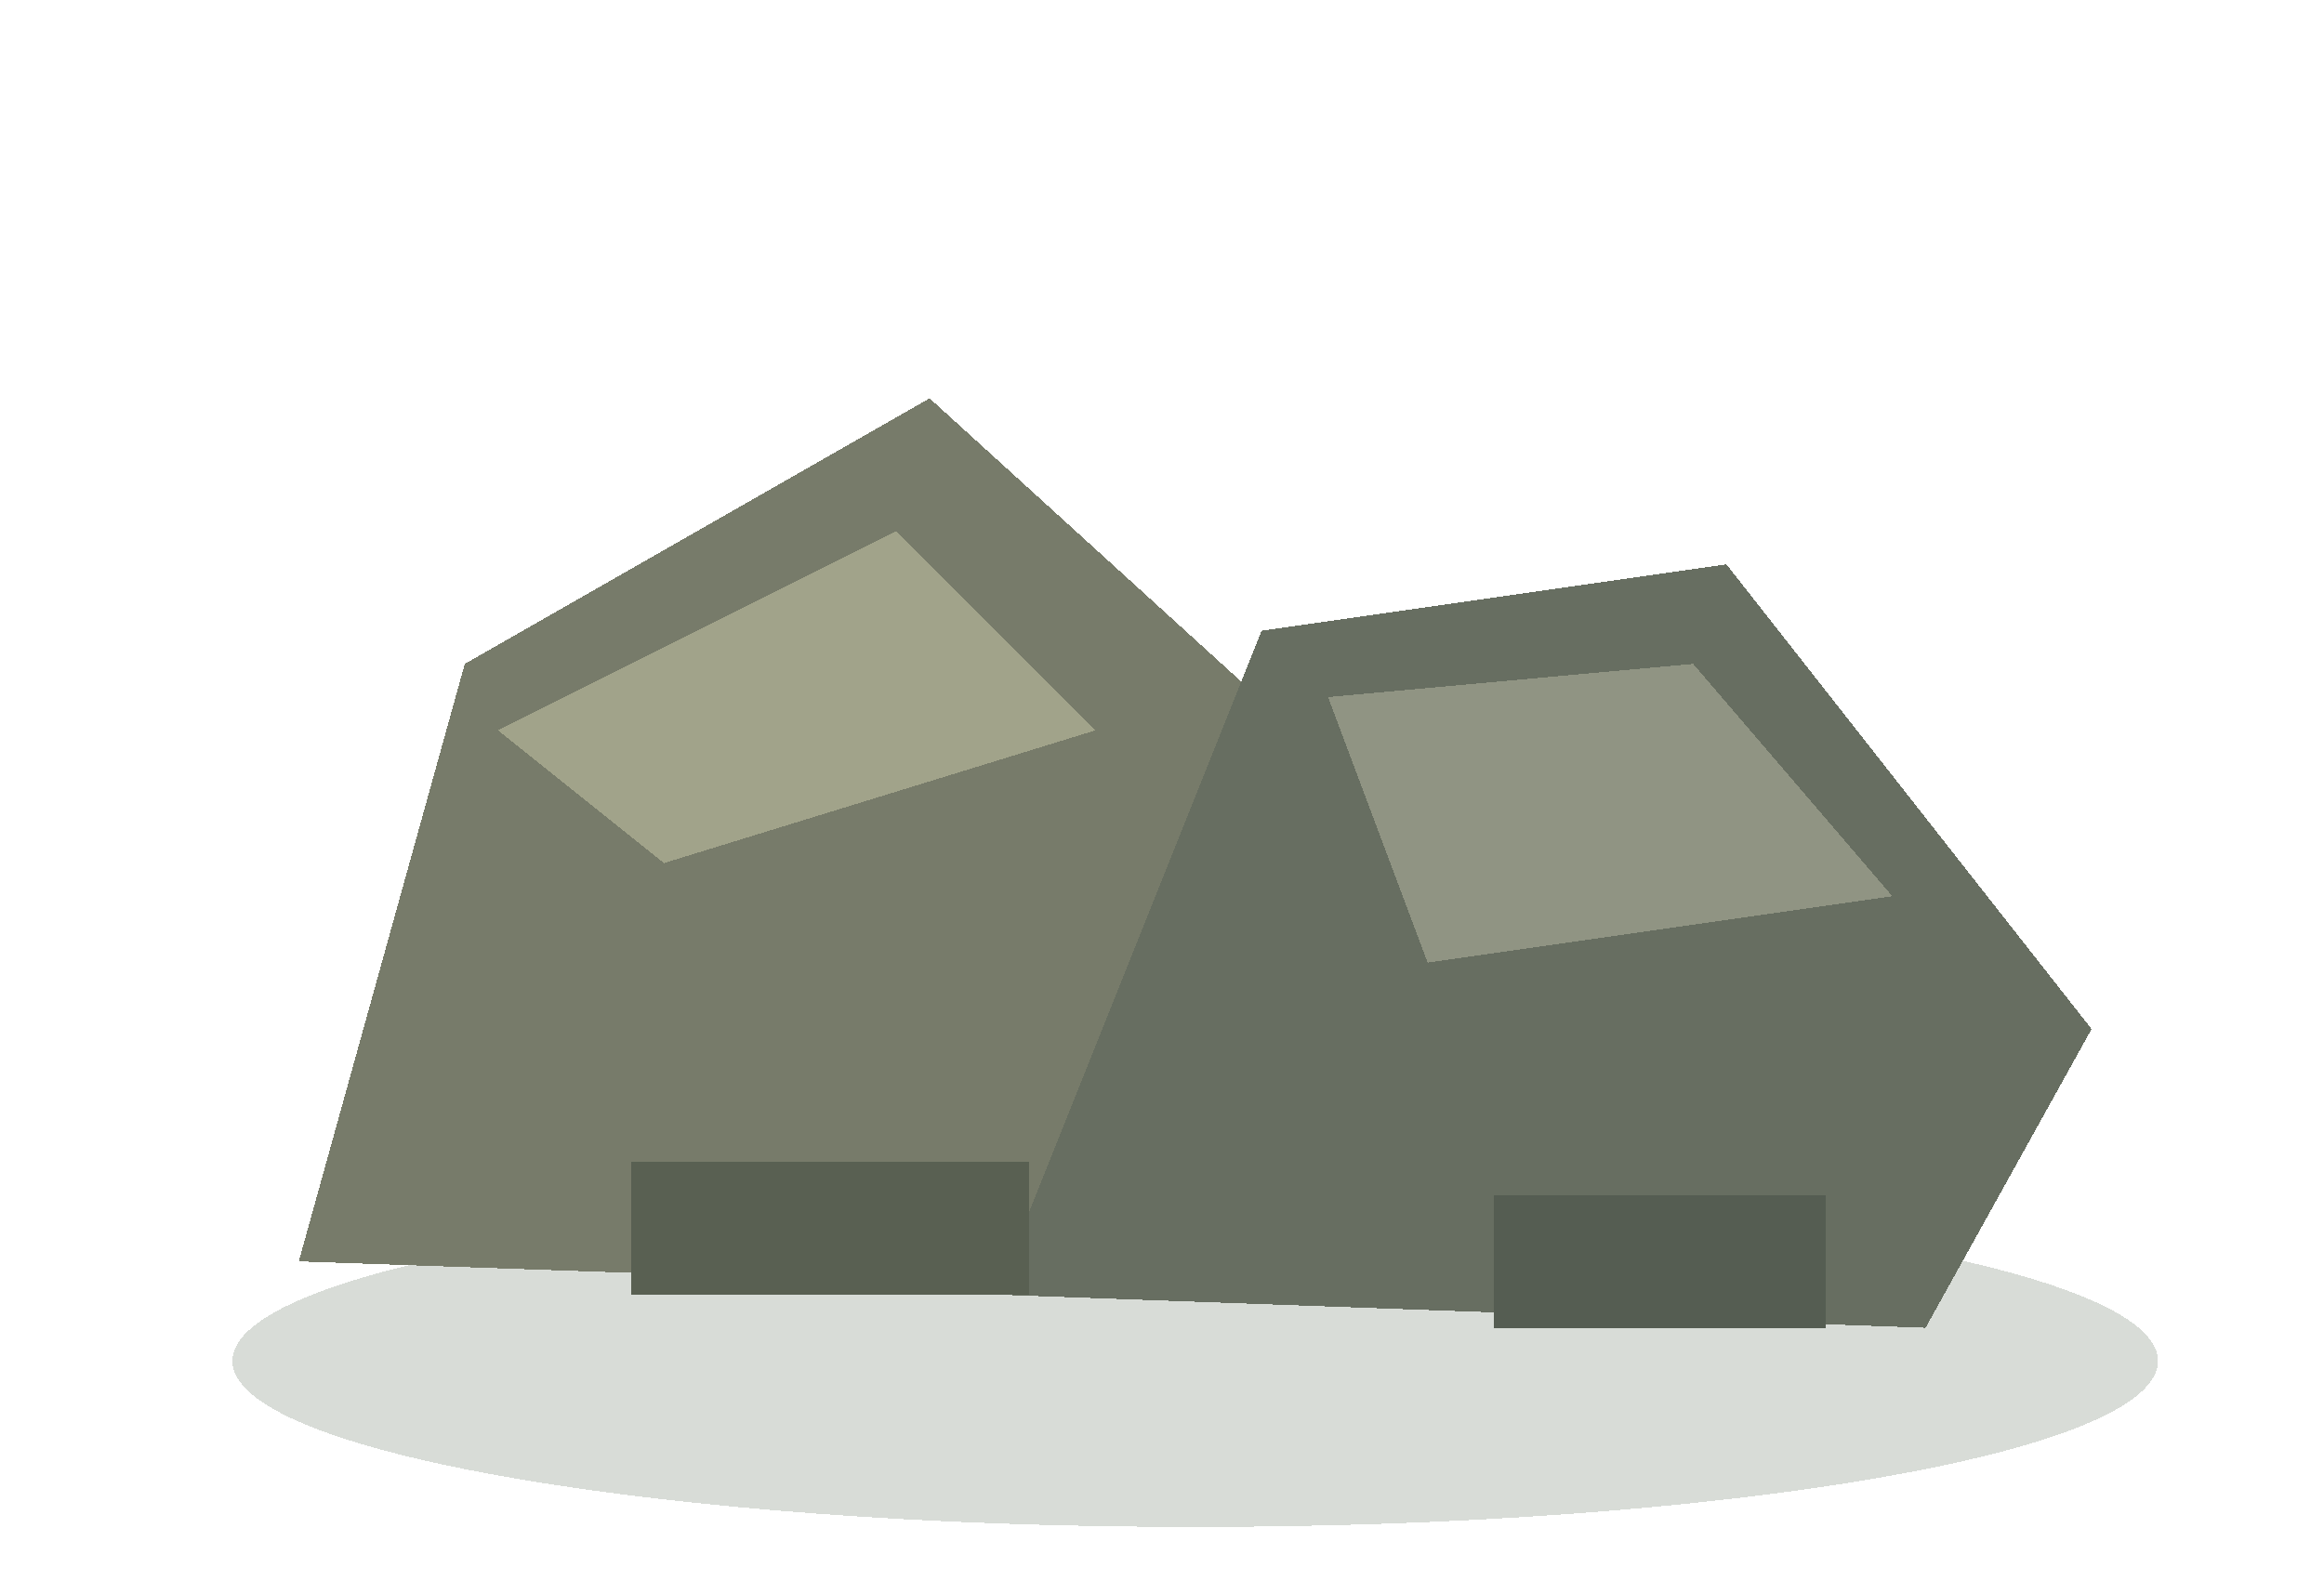
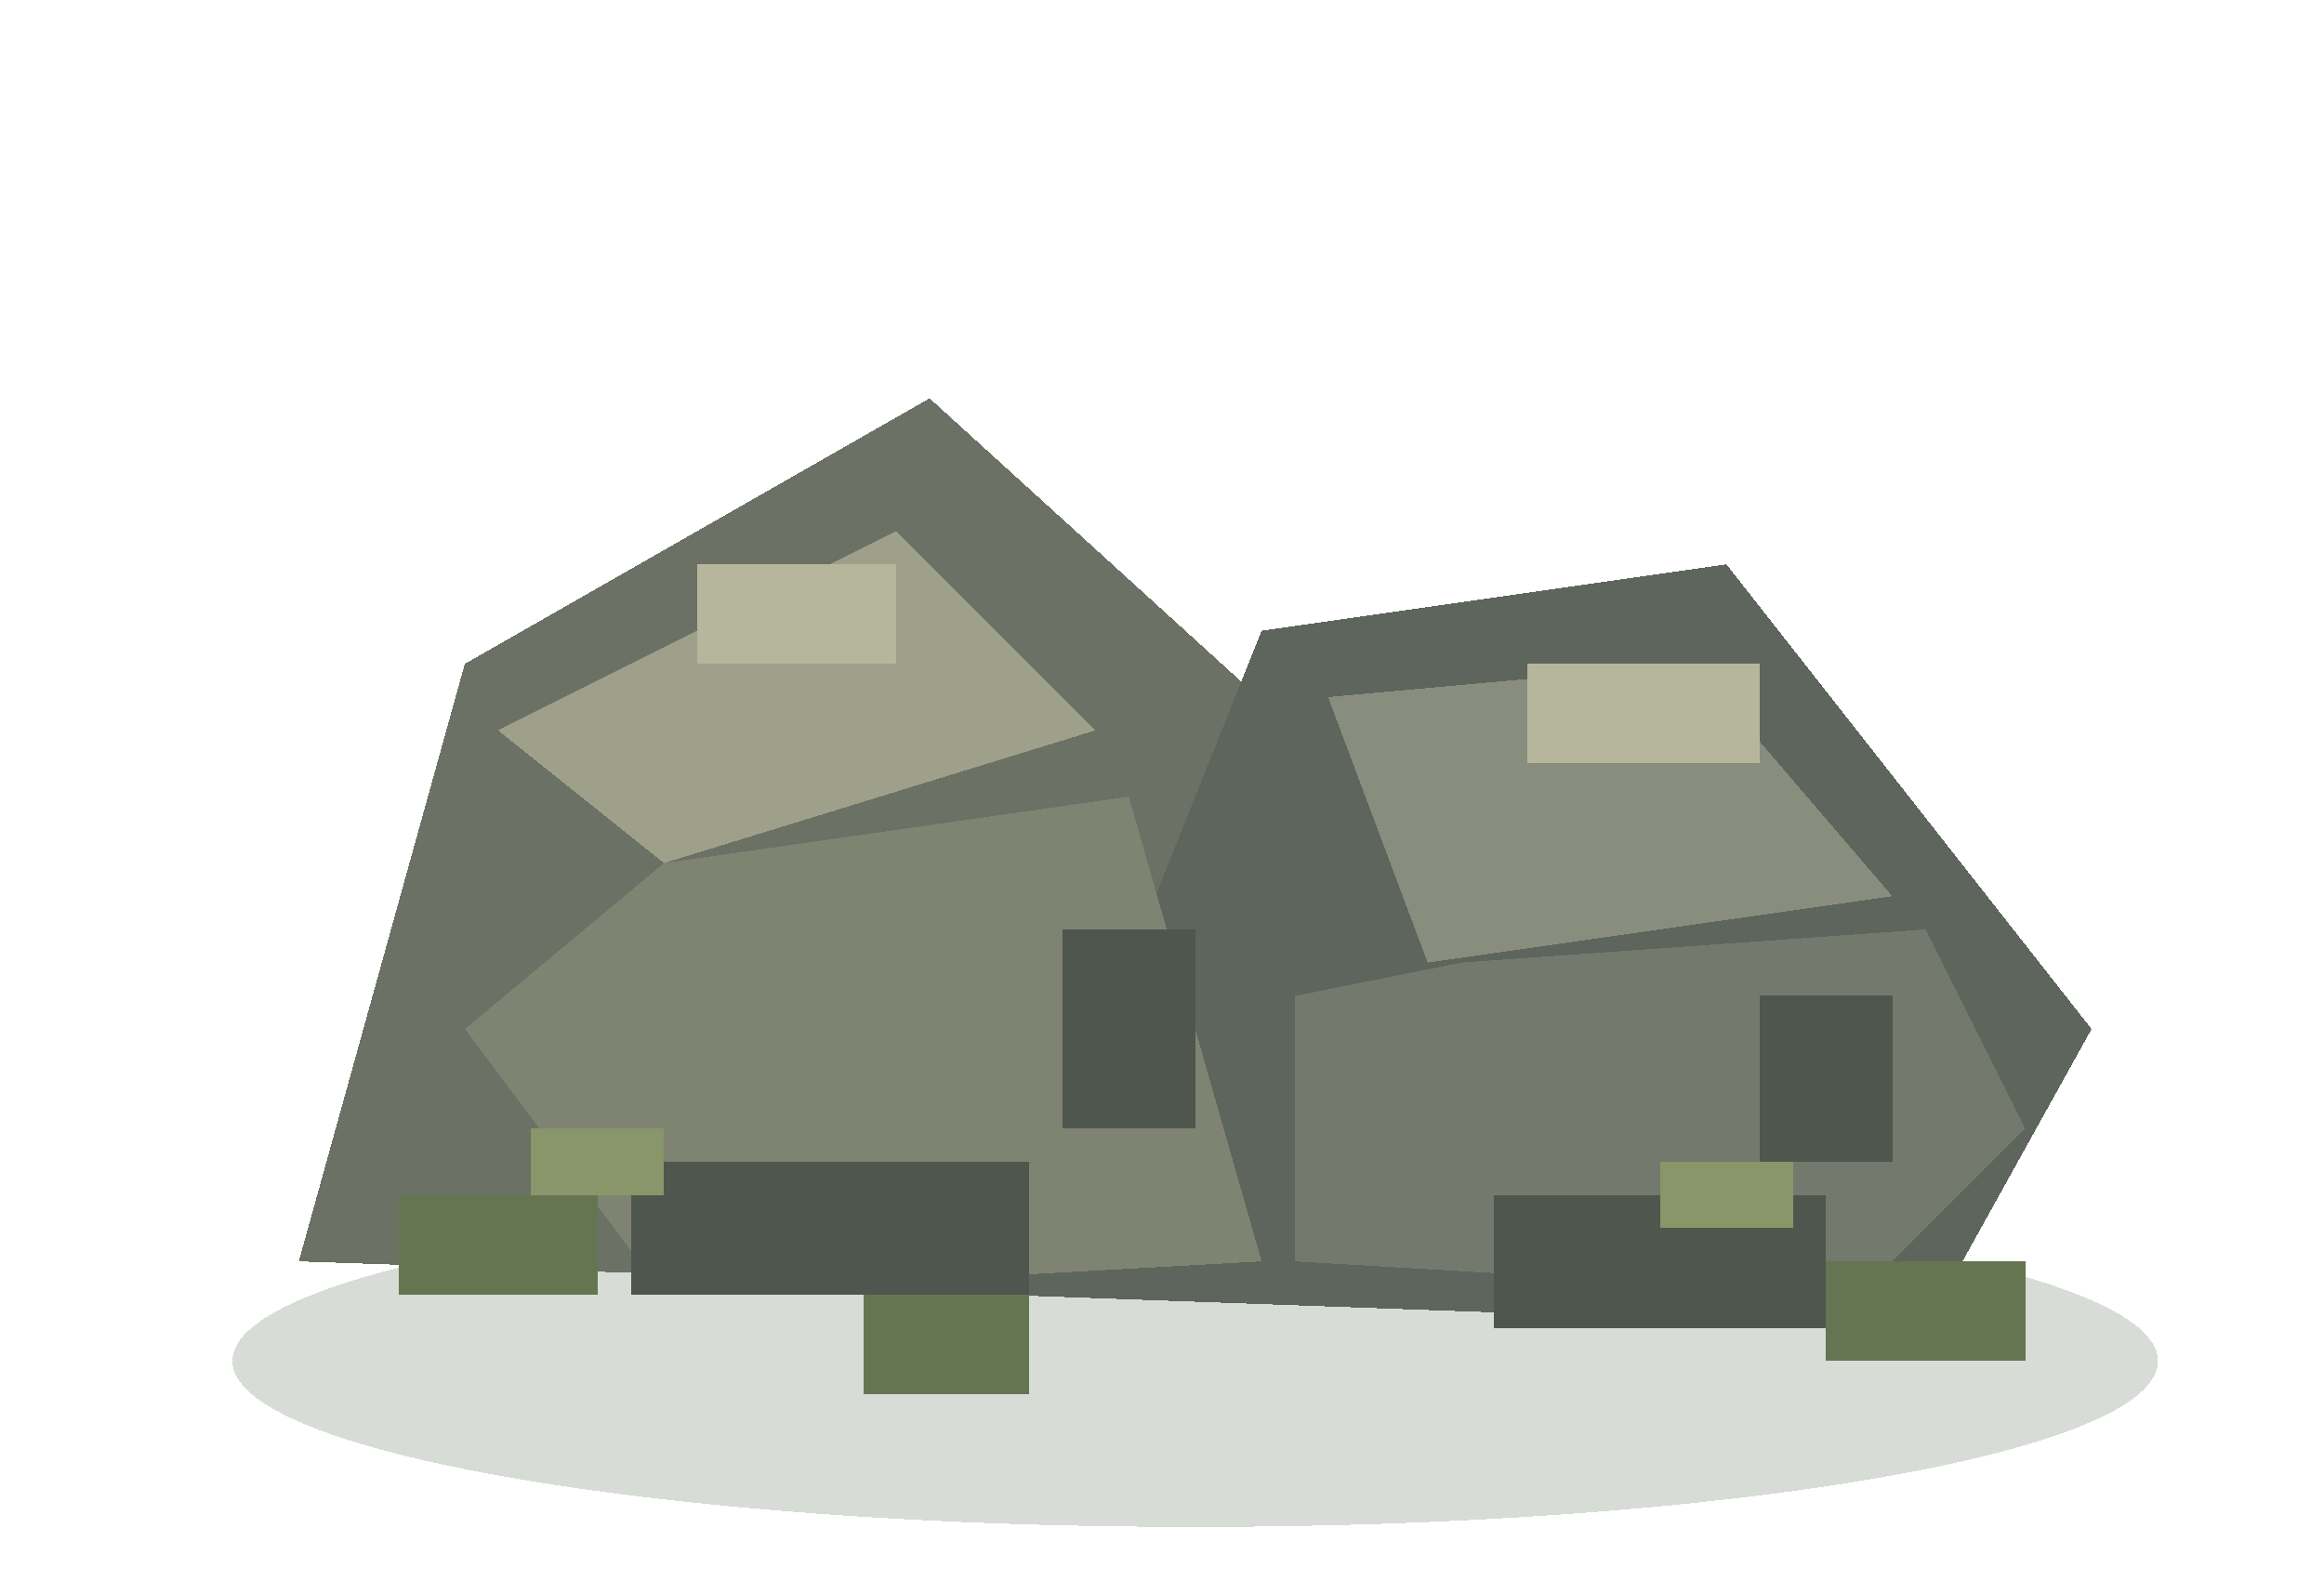
<svg xmlns="http://www.w3.org/2000/svg" width="70" height="48" viewBox="0 0 70 48" shape-rendering="crispEdges">
  <rect width="70" height="48" fill="none" />
  <ellipse cx="36" cy="41" rx="29" ry="5" fill="#3d5138" opacity=".2" />
-   <path d="M9 38 14 20 28 12 39 22 38 39z" fill="#777b6a" />
-   <path d="M30 39 38 19 52 17 63 31 58 40z" fill="#676e61" />
-   <path d="M15 22 27 16 33 22 20 26z" fill="#a1a38a" />
-   <path d="M40 21 51 20 57 27 43 29z" fill="#909483" />
-   <rect x="19" y="35" width="12" height="4" fill="#596052" />
-   <rect x="45" y="36" width="10" height="4" fill="#555d52" />
+   <path d="M9 38 14 20 28 12 39 22 38 39z" fill="#6c7165" />
+   <path d="M30 39 38 19 52 17 63 31 58 40z" fill="#5d655c" />
+   <path d="M15 22 27 16 33 22 20 26z" fill="#9ea08a" />
+   <path d="M40 21 51 20 57 27 43 29z" fill="#888d7d" />
+   <path d="M14 31 20 26 34 24 38 38 20 39z" fill="#7f8372" />
+   <path d="M39 30 44 29 58 28 61 34 56 39 39 38z" fill="#73796d" />
+   <g fill="#b6b69c">
+     <rect x="21" y="17" width="6" height="3" />
+     <rect x="46" y="20" width="7" height="3" />
+   </g>
+   <g fill="#4f564d">
+     <rect x="19" y="35" width="12" height="4" />
+     <rect x="45" y="36" width="10" height="4" />
+     <rect x="32" y="28" width="4" height="6" />
+     <rect x="53" y="30" width="4" height="5" />
+   </g>
+   <g fill="#667551">
+     <rect x="12" y="36" width="6" height="3" />
+     <rect x="26" y="39" width="5" height="3" />
+     <rect x="55" y="38" width="6" height="3" />
+   </g>
+   <g fill="#89966a">
+     <rect x="16" y="34" width="4" height="2" />
+     <rect x="50" y="35" width="4" height="2" />
+   </g>
</svg>
